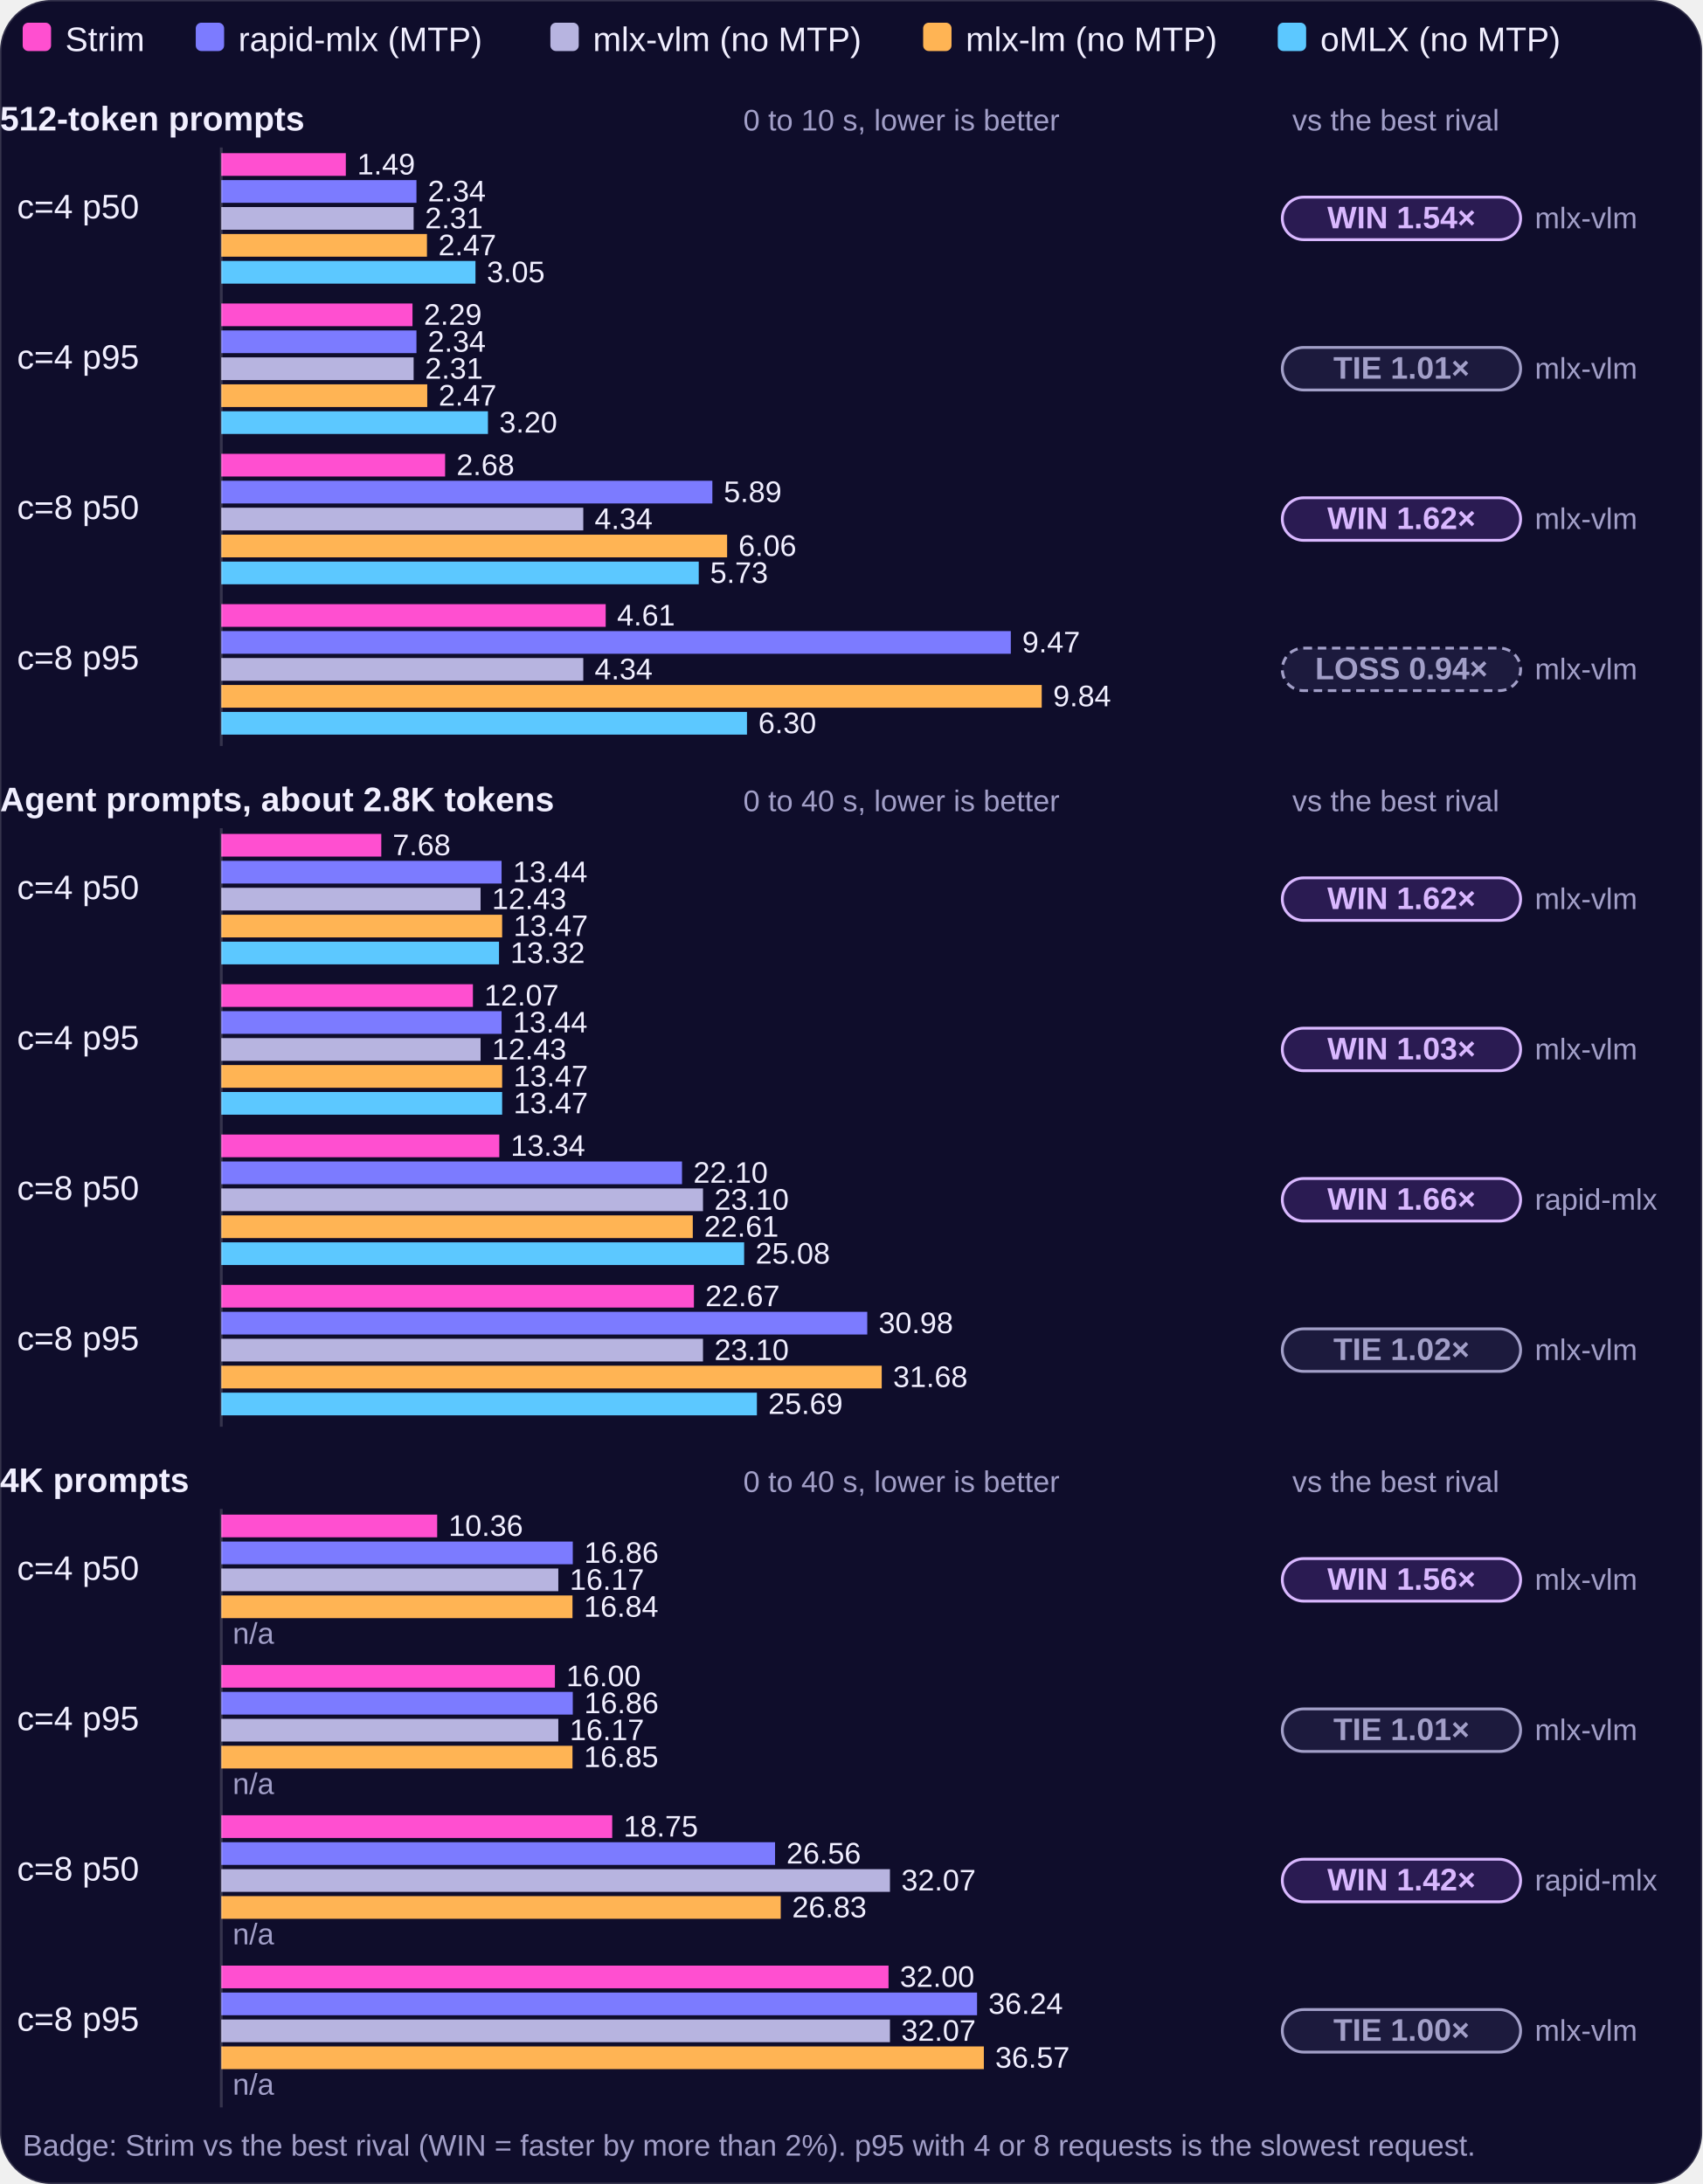
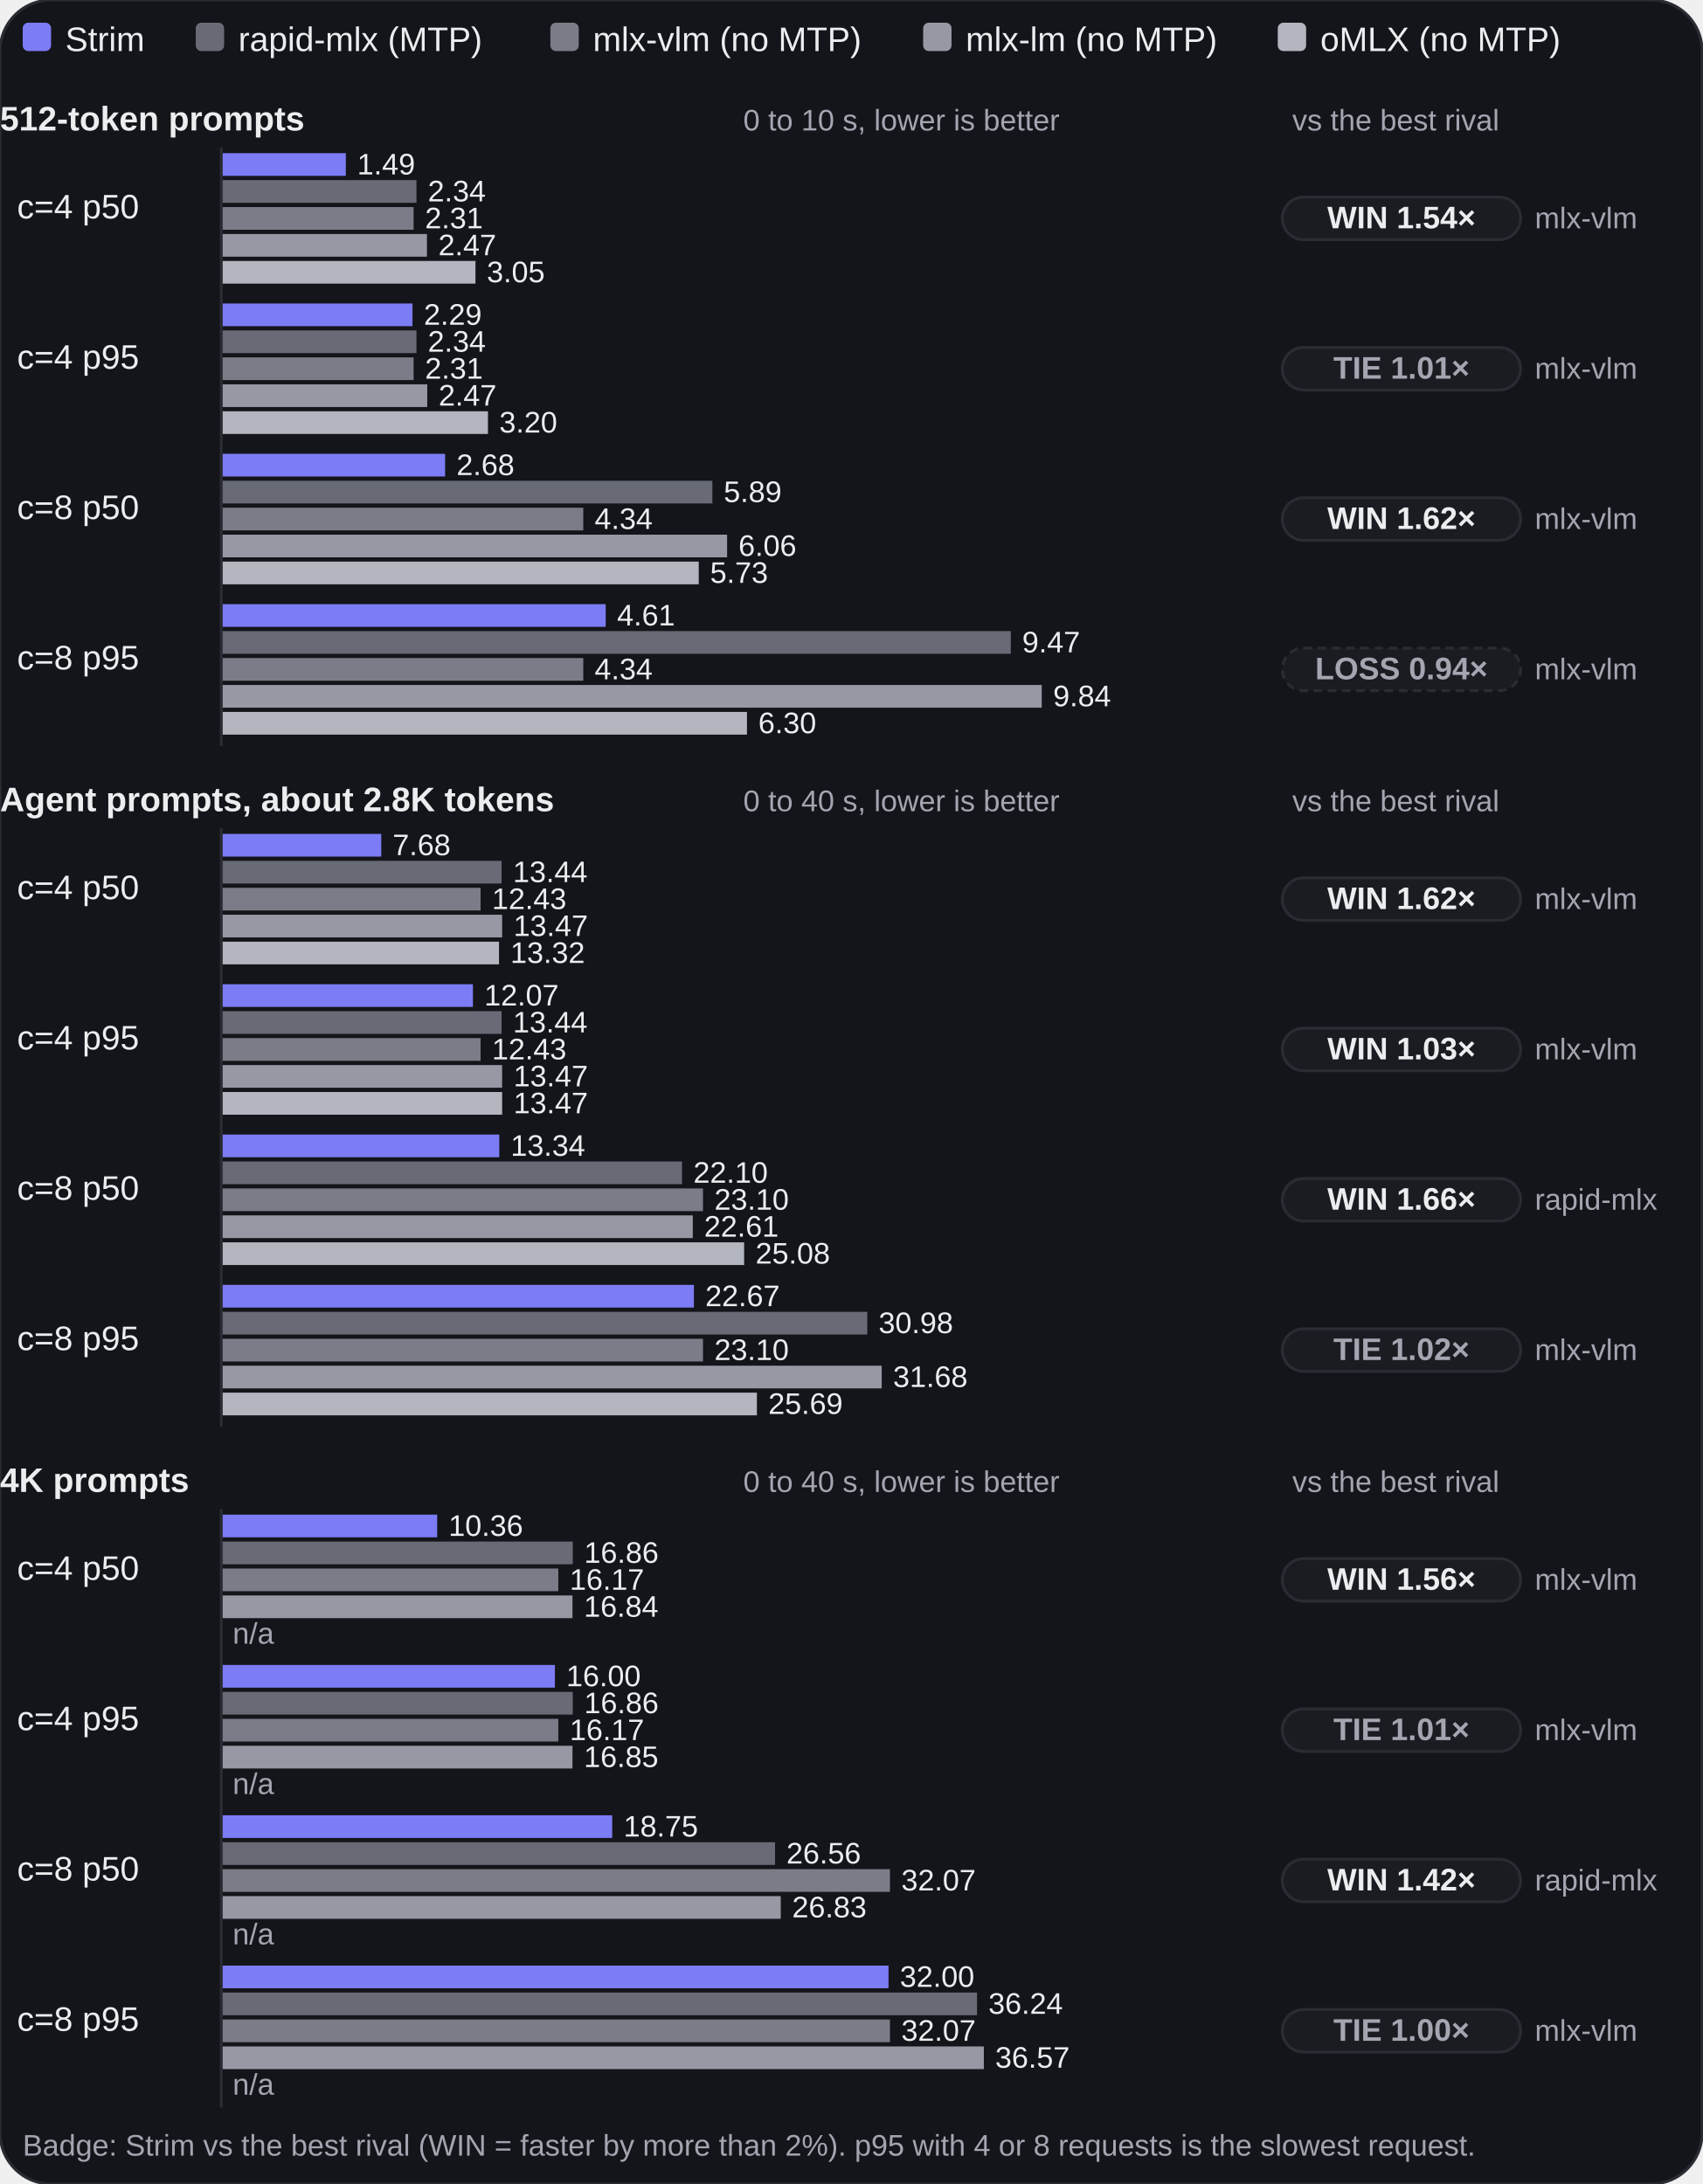
<svg xmlns="http://www.w3.org/2000/svg" class="hv" viewBox="0 0 600 770" role="img" aria-labelledby="hv3-t hv3-d" width="600" height="770">
-   <style>.hv text{font:12px -apple-system,"Helvetica Neue",Arial,system-ui,sans-serif;fill:#F1EFFF}
+   <style>.hv text{font:12px -apple-system,"Helvetica Neue",Arial,system-ui,sans-serif;fill:#ECEDEF}
.hv .mo{font-family:ui-monospace,SFMono-Regular,Menlo,Consolas,monospace}
- .hv .m{fill:#A29FC8}.hv .b{font-weight:700}.hv .s{font-size:10.5px}.hv .c{text-anchor:middle}.hv .e{text-anchor:end}
- .hv .bg{fill:#0F0D2B;stroke:rgba(255,255,255,.16)}.hv .hl{fill:#181640}.hv .g{stroke:rgba(255,255,255,.16);stroke-width:1;fill:none}.hv .d{stroke-dasharray:3 3}
- .hv .bd{fill:rgba(255,255,255,.16);opacity:.5}.hv .o{stroke:#F1EFFF;stroke-width:1.3}
- .hv .fg{fill:#F1EFFF}.hv .fs{fill:#FF4FD0}.hv .fr{fill:#7C7BFF}.hv .fv{fill:#B7B4E0}.hv .fq{fill:#FFB454}.hv .fp{fill:#5CC8FF}
- .hv .ls{stroke:#FF4FD0}.hv .lr{stroke:#7C7BFF;stroke-width:1.6}.hv .lv{stroke:#B7B4E0;stroke-width:1.6}.hv .lq{stroke:#FFB454;stroke-width:1.6}.hv .lp{stroke:#5CC8FF;stroke-width:1.6}
- .hv .pw rect{fill:#2A1B52;stroke:#D9B8FF}.hv .pl rect{fill:#1C1A3D;stroke:#A29FC8;stroke-dasharray:3 2}.hv .pt rect{fill:#1C1A3D;stroke:#A29FC8}
- .hv .pw text{fill:#D9B8FF}.hv .pl text{fill:#A29FC8}.hv .pt text{fill:#A29FC8}
+ .hv .m{fill:#A3A6B1}.hv .b{font-weight:700}.hv .s{font-size:10.5px}.hv .c{text-anchor:middle}.hv .e{text-anchor:end}
+ .hv .bg{fill:#14151A;stroke:#2A2C34}.hv .hl{fill:#1B1C22}.hv .g{stroke:#2A2C34;stroke-width:1;fill:none}.hv .d{stroke-dasharray:3 3}
+ .hv .bd{fill:#2A2C34;opacity:.5}.hv .o{stroke:#ECEDEF;stroke-width:1.3}
+ .hv .fg{fill:#ECEDEF}.hv .fs{fill:#7C7CF5}.hv .fr{fill:#686B76}.hv .fv{fill:#7A7D88}.hv .fq{fill:#9699A4}.hv .fp{fill:#B3B6BF}
+ .hv .ls{stroke:#7C7CF5}.hv .lr{stroke:#686B76;stroke-width:1.6}.hv .lv{stroke:#7A7D88;stroke-width:1.6}.hv .lq{stroke:#9699A4;stroke-width:1.6}.hv .lp{stroke:#B3B6BF;stroke-width:1.6}
+ .hv .pw rect,.hv .pl rect,.hv .pt rect{fill:#1B1C22;stroke:#2A2C34}.hv .pl rect{stroke-dasharray:3 2}
+ .hv .pw text{fill:#ECEDEF}.hv .pl text{fill:#A3A6B1}.hv .pt text{fill:#A3A6B1}
.hv .pw text,.hv .pl text,.hv .pt text{font-size:11px;font-weight:700}
.hv .hh{font-size:13px;font-weight:700}.hv .hv1{font-weight:700}
- .hv .nltk{stroke:#A29FC8;opacity:.55}.hv .nlld{stroke:#A29FC8;stroke-width:1;opacity:.5;stroke-dasharray:2 3}.hv .nlld.hot{stroke:#FF4FD0;opacity:.8}
- .hv .nldot{fill:#0F0D2B;stroke:#F1EFFF;stroke-width:2}.hv .nlspec{fill:#fff;opacity:.5}
- .hv .nlwk{stroke:#A29FC8;stroke-width:2.5;opacity:.6;stroke-linecap:round}
- .hv .nlv{font-size:17px;font-weight:600}.hv .nln{font-size:12.5px;fill:#A29FC8}.hv .nln.hot{fill:#F1EFFF;font-weight:600;font-size:14px}
+ .hv .nltk{stroke:#A3A6B1;opacity:.55}.hv .nlld{stroke:#A3A6B1;stroke-width:1;opacity:.5;stroke-dasharray:2 3}.hv .nlld.hot{stroke:#7C7CF5;opacity:.8}
+ .hv .nlaxis{stroke:#2A2C34;stroke-width:1.5}.hv .strim-dot{fill:#7C7CF5;stroke:#7C7CF5;stroke-width:2}.hv .strim-track{stroke:#7C7CF5;opacity:1}
+ .hv .nldot{fill:#14151A;stroke:#A3A6B1;stroke-width:2}.hv .nlspec{fill:#ECEDEF;opacity:.5}
+ .hv .nlwk{stroke:#A3A6B1;stroke-width:2.5;opacity:.6;stroke-linecap:round}
+ .hv .nlv{font-size:17px;font-weight:600}.hv .nln{font-size:12.5px;fill:#A3A6B1}.hv .nln.hot{fill:#ECEDEF;font-weight:600;font-size:14px}
.hv .nlv.hot{font-family:"Space Grotesk",-apple-system,"Helvetica Neue",Arial,sans-serif;font-size:54px;font-weight:700;letter-spacing:-.04em}
- .hv .tk{font-size:12px;fill:#A29FC8}
- .hv .gcard{fill:rgba(255,255,255,.1);stroke:rgba(255,255,255,.16)}.hv .gcard.loss{stroke-dasharray:5 4}
- .hv .gb{fill:none;stroke:rgba(255,255,255,.16);stroke-width:5;stroke-linecap:round}.hv .gv{fill:none;stroke-width:5;stroke-linecap:round}.hv .gv.lose{stroke:#A29FC8}
- .hv .g1{stroke:#F1EFFF;stroke-width:1.5;opacity:.6}.hv .gd{fill:#F1EFFF}.hv .gd.lose{fill:#A29FC8}
- .hv .gnum{font-size:30px;font-weight:700;letter-spacing:-.04em}.hv .gnum.lose{fill:#A29FC8}
- .hv .chipr{fill:none;stroke:#A29FC8}</style>
+ .hv .tk{font-size:12px;fill:#A3A6B1}
+ .hv .gcard{fill:#14151A;stroke:#2A2C34}.hv .gcard.loss{stroke-dasharray:5 4}
+ .hv .gb{fill:none;stroke:#2A2C34;stroke-width:5;stroke-linecap:round}.hv .gv{fill:none;stroke-width:5;stroke-linecap:round}.hv .gv.lose{stroke:#A3A6B1}
+ .hv .g1{stroke:#ECEDEF;stroke-width:1.5;opacity:.6}.hv .gd{fill:#ECEDEF}.hv .gd.lose{fill:#A3A6B1}
+ .hv .gnum{font-size:30px;font-weight:700;letter-spacing:-.04em}.hv .gnum.lose{fill:#A3A6B1}
+ .hv .chipr{fill:none;stroke:#A3A6B1}</style>
  <rect class="bg" width="600" height="770" rx="18" />
  <rect x="8" y="8" width="10" height="10" rx="2" class="fs" />
  <text x="23" y="18">Strim</text>
  <rect x="69" y="8" width="10" height="10" rx="2" class="fr" />
  <text x="84" y="18">rapid-mlx (MTP)</text>
  <rect x="194" y="8" width="10" height="10" rx="2" class="fv" />
  <text x="209" y="18">mlx-vlm (no MTP)</text>
  <rect x="325.4" y="8" width="10" height="10" rx="2" class="fq" />
  <text x="340.4" y="18">mlx-lm (no MTP)</text>
  <rect x="450.4" y="8" width="10" height="10" rx="2" class="fp" />
  <text x="465.4" y="18">oMLX (no MTP)</text>
  <text class="b" x="0" y="46">512-token prompts</text>
  <text class="m s" x="262" y="46">0 to 10 s, lower is better</text>
  <text class="m s c" x="492" y="46">vs the best rival</text>
  <g>
    <text x="6" y="77">c=4  p50</text>
    <rect class="fs" x="78" y="54" width="43.9" height="8" />
    <text class="s" x="125.9" y="61.5">1.49</text>
    <rect class="fr" x="78" y="63.5" width="68.8" height="8" />
    <text class="s" x="150.8" y="71">2.34</text>
    <rect class="fv" x="78" y="73" width="67.8" height="8" />
    <text class="s" x="149.8" y="80.5">2.31</text>
    <rect class="fq" x="78" y="82.5" width="72.5" height="8" />
    <text class="s" x="154.5" y="90">2.47</text>
    <rect class="fp" x="78" y="92" width="89.6" height="8" />
    <text class="s" x="171.6" y="99.5">3.05</text>
    <g class="pw">
      <rect x="452" y="69.5" width="84" height="15" rx="7.5" />
      <text class="c" x="494" y="80.5">WIN 1.54×</text>
    </g>
    <text class="m s" x="541" y="80.5">mlx-vlm</text>
  </g>
  <g>
    <text x="6" y="130">c=4  p95</text>
    <rect class="fs" x="78" y="107" width="67.4" height="8" />
    <text class="s" x="149.4" y="114.5">2.29</text>
    <rect class="fr" x="78" y="116.5" width="68.8" height="8" />
    <text class="s" x="150.8" y="124">2.34</text>
    <rect class="fv" x="78" y="126" width="67.8" height="8" />
    <text class="s" x="149.8" y="133.5">2.31</text>
    <rect class="fq" x="78" y="135.5" width="72.6" height="8" />
    <text class="s" x="154.6" y="143">2.47</text>
    <rect class="fp" x="78" y="145" width="94" height="8" />
    <text class="s" x="176" y="152.5">3.20</text>
    <g class="pt">
      <rect x="452" y="122.5" width="84" height="15" rx="7.5" />
      <text class="c" x="494" y="133.5">TIE 1.01×</text>
    </g>
    <text class="m s" x="541" y="133.5">mlx-vlm</text>
  </g>
  <g>
    <text x="6" y="183">c=8  p50</text>
    <rect class="fs" x="78" y="160" width="78.9" height="8" />
    <text class="s" x="160.9" y="167.5">2.68</text>
    <rect class="fr" x="78" y="169.5" width="173.1" height="8" />
    <text class="s" x="255.1" y="177">5.89</text>
    <rect class="fv" x="78" y="179" width="127.6" height="8" />
    <text class="s" x="209.6" y="186.5">4.34</text>
    <rect class="fq" x="78" y="188.5" width="178.3" height="8" />
    <text class="s" x="260.3" y="196">6.06</text>
    <rect class="fp" x="78" y="198" width="168.3" height="8" />
    <text class="s" x="250.3" y="205.5">5.73</text>
    <g class="pw">
      <rect x="452" y="175.5" width="84" height="15" rx="7.5" />
      <text class="c" x="494" y="186.5">WIN 1.62×</text>
    </g>
    <text class="m s" x="541" y="186.5">mlx-vlm</text>
  </g>
  <g>
    <text x="6" y="236">c=8  p95</text>
    <rect class="fs" x="78" y="213" width="135.5" height="8" />
    <text class="s" x="217.5" y="220.5">4.61</text>
    <rect class="fr" x="78" y="222.5" width="278.3" height="8" />
    <text class="s" x="360.3" y="230">9.47</text>
    <rect class="fv" x="78" y="232" width="127.6" height="8" />
    <text class="s" x="209.6" y="239.5">4.34</text>
    <rect class="fq" x="78" y="241.5" width="289.2" height="8" />
    <text class="s" x="371.2" y="249">9.84</text>
    <rect class="fp" x="78" y="251" width="185.3" height="8" />
    <text class="s" x="267.3" y="258.5">6.30</text>
    <g class="pl">
      <rect x="452" y="228.5" width="84" height="15" rx="7.5" />
      <text class="c" x="494" y="239.5">LOSS 0.94×</text>
    </g>
    <text class="m s" x="541" y="239.5">mlx-vlm</text>
  </g>
  <line class="g" x1="78" x2="78" y1="52" y2="263" />
  <text class="b" x="0" y="286">Agent prompts, about 2.8K tokens</text>
  <text class="m s" x="262" y="286">0 to 40 s, lower is better</text>
  <text class="m s c" x="492" y="286">vs the best rival</text>
  <g>
    <text x="6" y="317">c=4  p50</text>
    <rect class="fs" x="78" y="294" width="56.4" height="8" />
    <text class="s" x="138.4" y="301.5">7.68</text>
    <rect class="fr" x="78" y="303.5" width="98.8" height="8" />
    <text class="s" x="180.8" y="311">13.44</text>
    <rect class="fv" x="78" y="313" width="91.4" height="8" />
    <text class="s" x="173.4" y="320.5">12.43</text>
    <rect class="fq" x="78" y="322.5" width="99" height="8" />
    <text class="s" x="181" y="330">13.47</text>
    <rect class="fp" x="78" y="332" width="97.9" height="8" />
    <text class="s" x="179.9" y="339.5">13.32</text>
    <g class="pw">
      <rect x="452" y="309.5" width="84" height="15" rx="7.5" />
      <text class="c" x="494" y="320.5">WIN 1.62×</text>
    </g>
    <text class="m s" x="541" y="320.5">mlx-vlm</text>
  </g>
  <g>
    <text x="6" y="370">c=4  p95</text>
    <rect class="fs" x="78" y="347" width="88.7" height="8" />
    <text class="s" x="170.7" y="354.5">12.07</text>
    <rect class="fr" x="78" y="356.5" width="98.8" height="8" />
    <text class="s" x="180.8" y="364">13.44</text>
    <rect class="fv" x="78" y="366" width="91.4" height="8" />
    <text class="s" x="173.4" y="373.5">12.43</text>
    <rect class="fq" x="78" y="375.5" width="99" height="8" />
    <text class="s" x="181" y="383">13.47</text>
    <rect class="fp" x="78" y="385" width="99" height="8" />
    <text class="s" x="181" y="392.5">13.47</text>
    <g class="pw">
      <rect x="452" y="362.5" width="84" height="15" rx="7.5" />
      <text class="c" x="494" y="373.5">WIN 1.03×</text>
    </g>
    <text class="m s" x="541" y="373.5">mlx-vlm</text>
  </g>
  <g>
    <text x="6" y="423">c=8  p50</text>
    <rect class="fs" x="78" y="400" width="98" height="8" />
    <text class="s" x="180" y="407.5">13.34</text>
    <rect class="fr" x="78" y="409.5" width="162.4" height="8" />
    <text class="s" x="244.4" y="417">22.10</text>
    <rect class="fv" x="78" y="419" width="169.8" height="8" />
    <text class="s" x="251.8" y="426.5">23.10</text>
    <rect class="fq" x="78" y="428.5" width="166.2" height="8" />
    <text class="s" x="248.2" y="436">22.61</text>
    <rect class="fp" x="78" y="438" width="184.3" height="8" />
    <text class="s" x="266.3" y="445.5">25.08</text>
    <g class="pw">
      <rect x="452" y="415.5" width="84" height="15" rx="7.5" />
      <text class="c" x="494" y="426.5">WIN 1.66×</text>
    </g>
    <text class="m s" x="541" y="426.5">rapid-mlx</text>
  </g>
  <g>
    <text x="6" y="476">c=8  p95</text>
    <rect class="fs" x="78" y="453" width="166.6" height="8" />
    <text class="s" x="248.6" y="460.5">22.67</text>
    <rect class="fr" x="78" y="462.5" width="227.7" height="8" />
    <text class="s" x="309.7" y="470">30.98</text>
    <rect class="fv" x="78" y="472" width="169.8" height="8" />
    <text class="s" x="251.8" y="479.5">23.10</text>
    <rect class="fq" x="78" y="481.5" width="232.8" height="8" />
    <text class="s" x="314.8" y="489">31.68</text>
    <rect class="fp" x="78" y="491" width="188.8" height="8" />
    <text class="s" x="270.8" y="498.5">25.69</text>
    <g class="pt">
      <rect x="452" y="468.5" width="84" height="15" rx="7.5" />
      <text class="c" x="494" y="479.5">TIE 1.02×</text>
    </g>
    <text class="m s" x="541" y="479.5">mlx-vlm</text>
  </g>
  <line class="g" x1="78" x2="78" y1="292" y2="503" />
  <text class="b" x="0" y="526">4K prompts</text>
  <text class="m s" x="262" y="526">0 to 40 s, lower is better</text>
  <text class="m s c" x="492" y="526">vs the best rival</text>
  <g>
    <text x="6" y="557">c=4  p50</text>
    <rect class="fs" x="78" y="534" width="76.1" height="8" />
    <text class="s" x="158.1" y="541.5">10.36</text>
    <rect class="fr" x="78" y="543.5" width="123.9" height="8" />
    <text class="s" x="205.9" y="551">16.86</text>
    <rect class="fv" x="78" y="553" width="118.8" height="8" />
    <text class="s" x="200.8" y="560.5">16.17</text>
    <rect class="fq" x="78" y="562.5" width="123.8" height="8" />
    <text class="s" x="205.8" y="570">16.84</text>
    <text class="s m" x="82" y="579.5">n/a</text>
    <g class="pw">
      <rect x="452" y="549.5" width="84" height="15" rx="7.5" />
      <text class="c" x="494" y="560.5">WIN 1.56×</text>
    </g>
    <text class="m s" x="541" y="560.5">mlx-vlm</text>
  </g>
  <g>
    <text x="6" y="610">c=4  p95</text>
    <rect class="fs" x="78" y="587" width="117.6" height="8" />
    <text class="s" x="199.6" y="594.5">16.00</text>
    <rect class="fr" x="78" y="596.5" width="123.9" height="8" />
    <text class="s" x="205.9" y="604">16.86</text>
    <rect class="fv" x="78" y="606" width="118.8" height="8" />
    <text class="s" x="200.8" y="613.5">16.17</text>
    <rect class="fq" x="78" y="615.5" width="123.8" height="8" />
    <text class="s" x="205.8" y="623">16.85</text>
    <text class="s m" x="82" y="632.5">n/a</text>
    <g class="pt">
      <rect x="452" y="602.5" width="84" height="15" rx="7.5" />
      <text class="c" x="494" y="613.5">TIE 1.01×</text>
    </g>
    <text class="m s" x="541" y="613.5">mlx-vlm</text>
  </g>
  <g>
    <text x="6" y="663">c=8  p50</text>
    <rect class="fs" x="78" y="640" width="137.8" height="8" />
    <text class="s" x="219.8" y="647.5">18.75</text>
    <rect class="fr" x="78" y="649.5" width="195.2" height="8" />
    <text class="s" x="277.2" y="657">26.56</text>
    <rect class="fv" x="78" y="659" width="235.7" height="8" />
    <text class="s" x="317.7" y="666.5">32.07</text>
    <rect class="fq" x="78" y="668.5" width="197.2" height="8" />
    <text class="s" x="279.2" y="676">26.83</text>
    <text class="s m" x="82" y="685.5">n/a</text>
    <g class="pw">
      <rect x="452" y="655.5" width="84" height="15" rx="7.5" />
      <text class="c" x="494" y="666.5">WIN 1.42×</text>
    </g>
    <text class="m s" x="541" y="666.5">rapid-mlx</text>
  </g>
  <g>
    <text x="6" y="716">c=8  p95</text>
    <rect class="fs" x="78" y="693" width="235.2" height="8" />
    <text class="s" x="317.2" y="700.5">32.00</text>
    <rect class="fr" x="78" y="702.5" width="266.4" height="8" />
    <text class="s" x="348.4" y="710">36.24</text>
    <rect class="fv" x="78" y="712" width="235.7" height="8" />
    <text class="s" x="317.7" y="719.5">32.07</text>
    <rect class="fq" x="78" y="721.5" width="268.8" height="8" />
    <text class="s" x="350.8" y="729">36.57</text>
    <text class="s m" x="82" y="738.5">n/a</text>
    <g class="pt">
      <rect x="452" y="708.5" width="84" height="15" rx="7.5" />
      <text class="c" x="494" y="719.5">TIE 1.00×</text>
    </g>
    <text class="m s" x="541" y="719.5">mlx-vlm</text>
  </g>
  <line class="g" x1="78" x2="78" y1="532" y2="743" />
  <text class="m s" x="8" y="760">Badge: Strim vs the best rival (WIN = faster by more than 2%). p95 with 4 or 8 requests is the slowest request.</text>
</svg>
